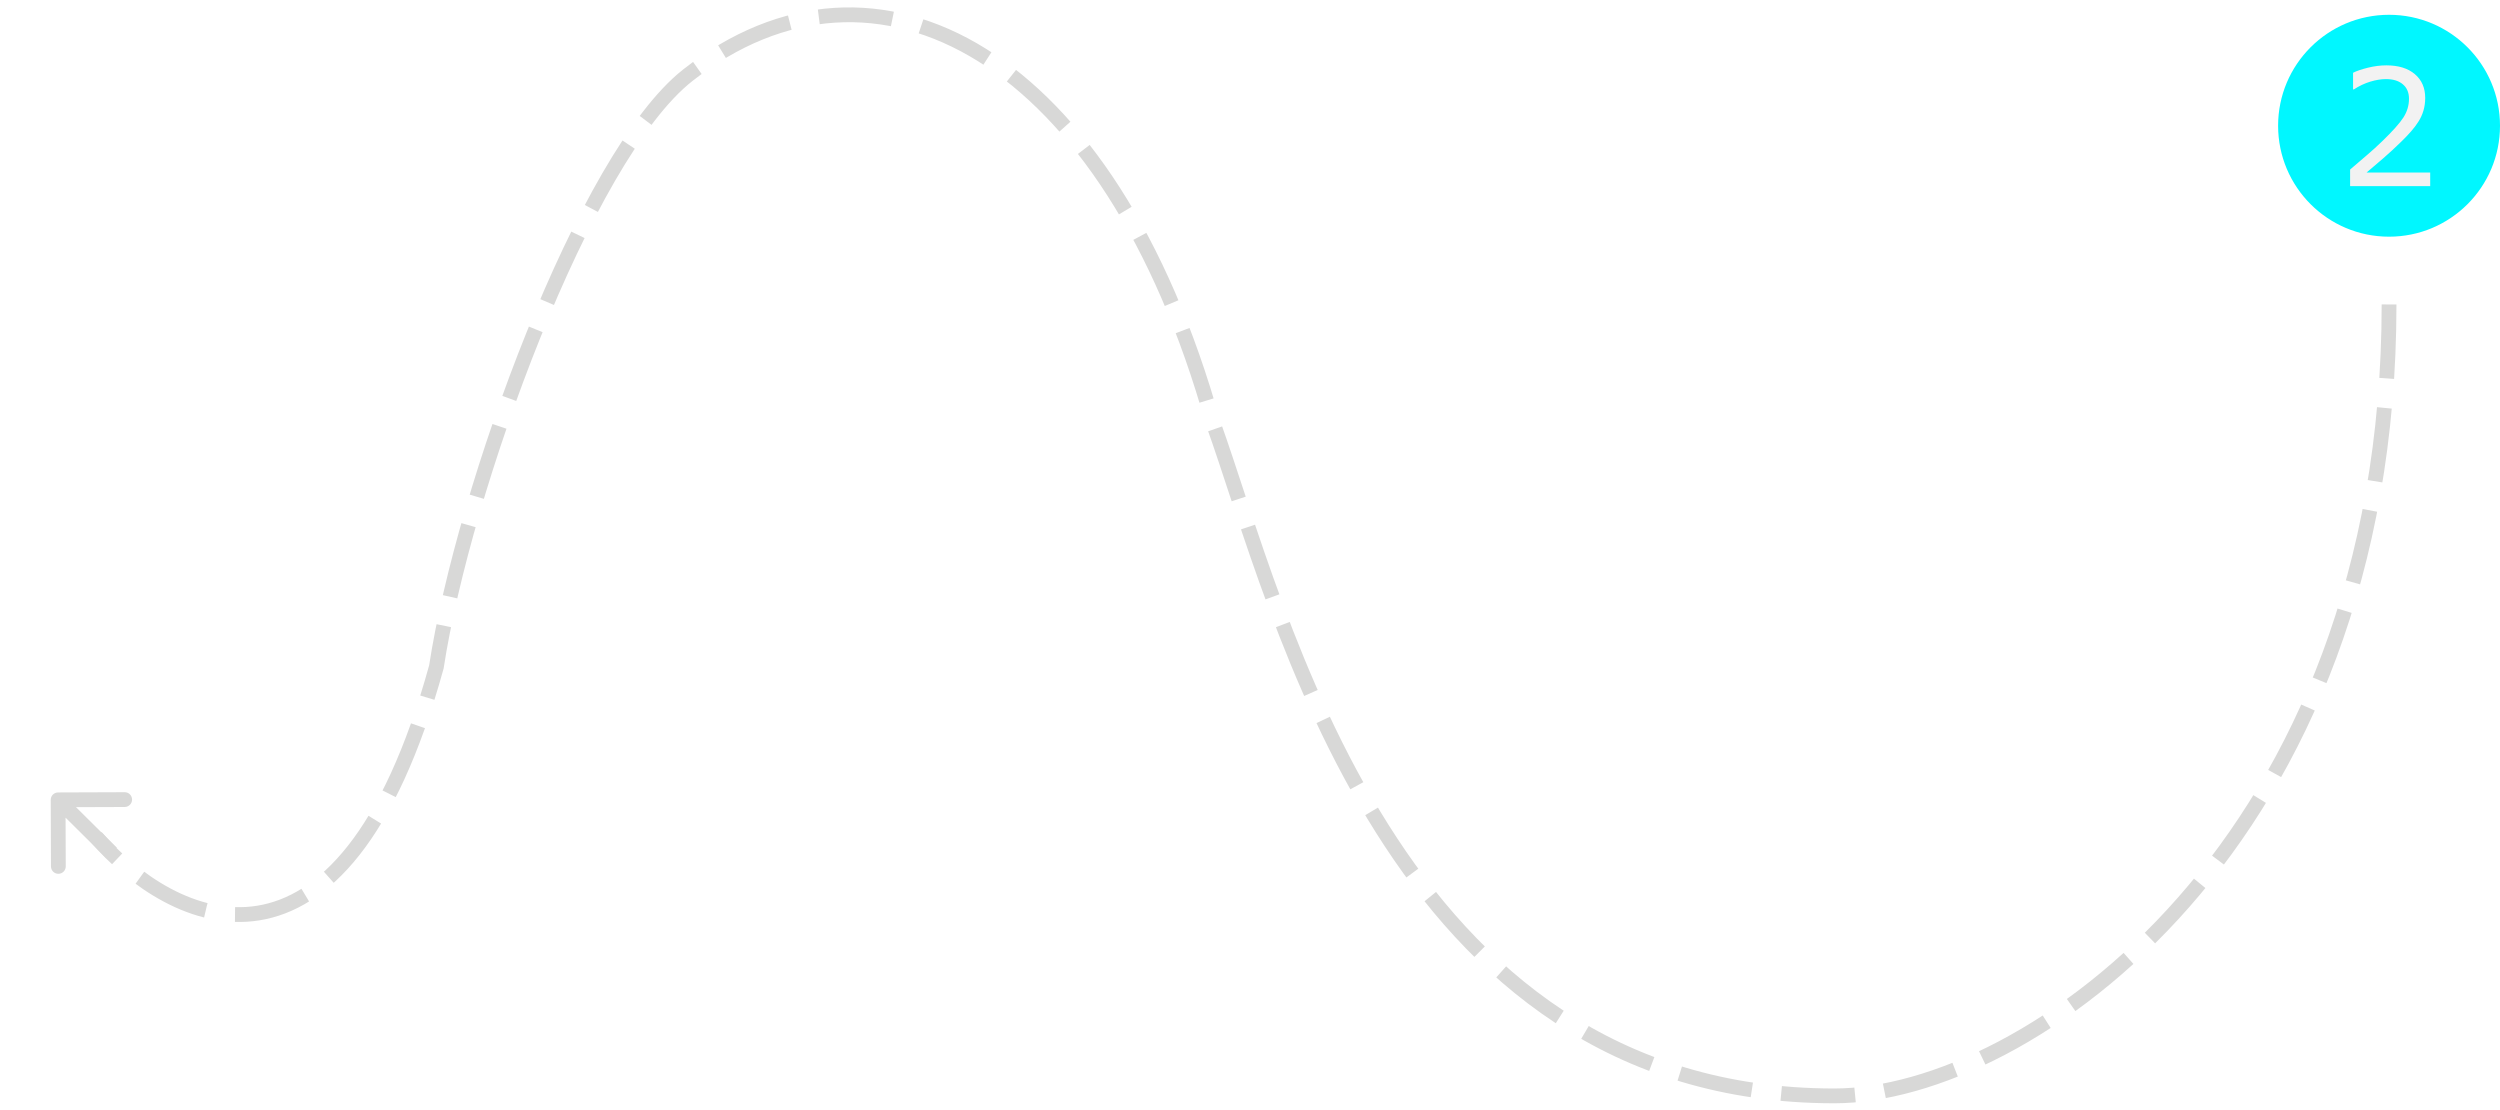
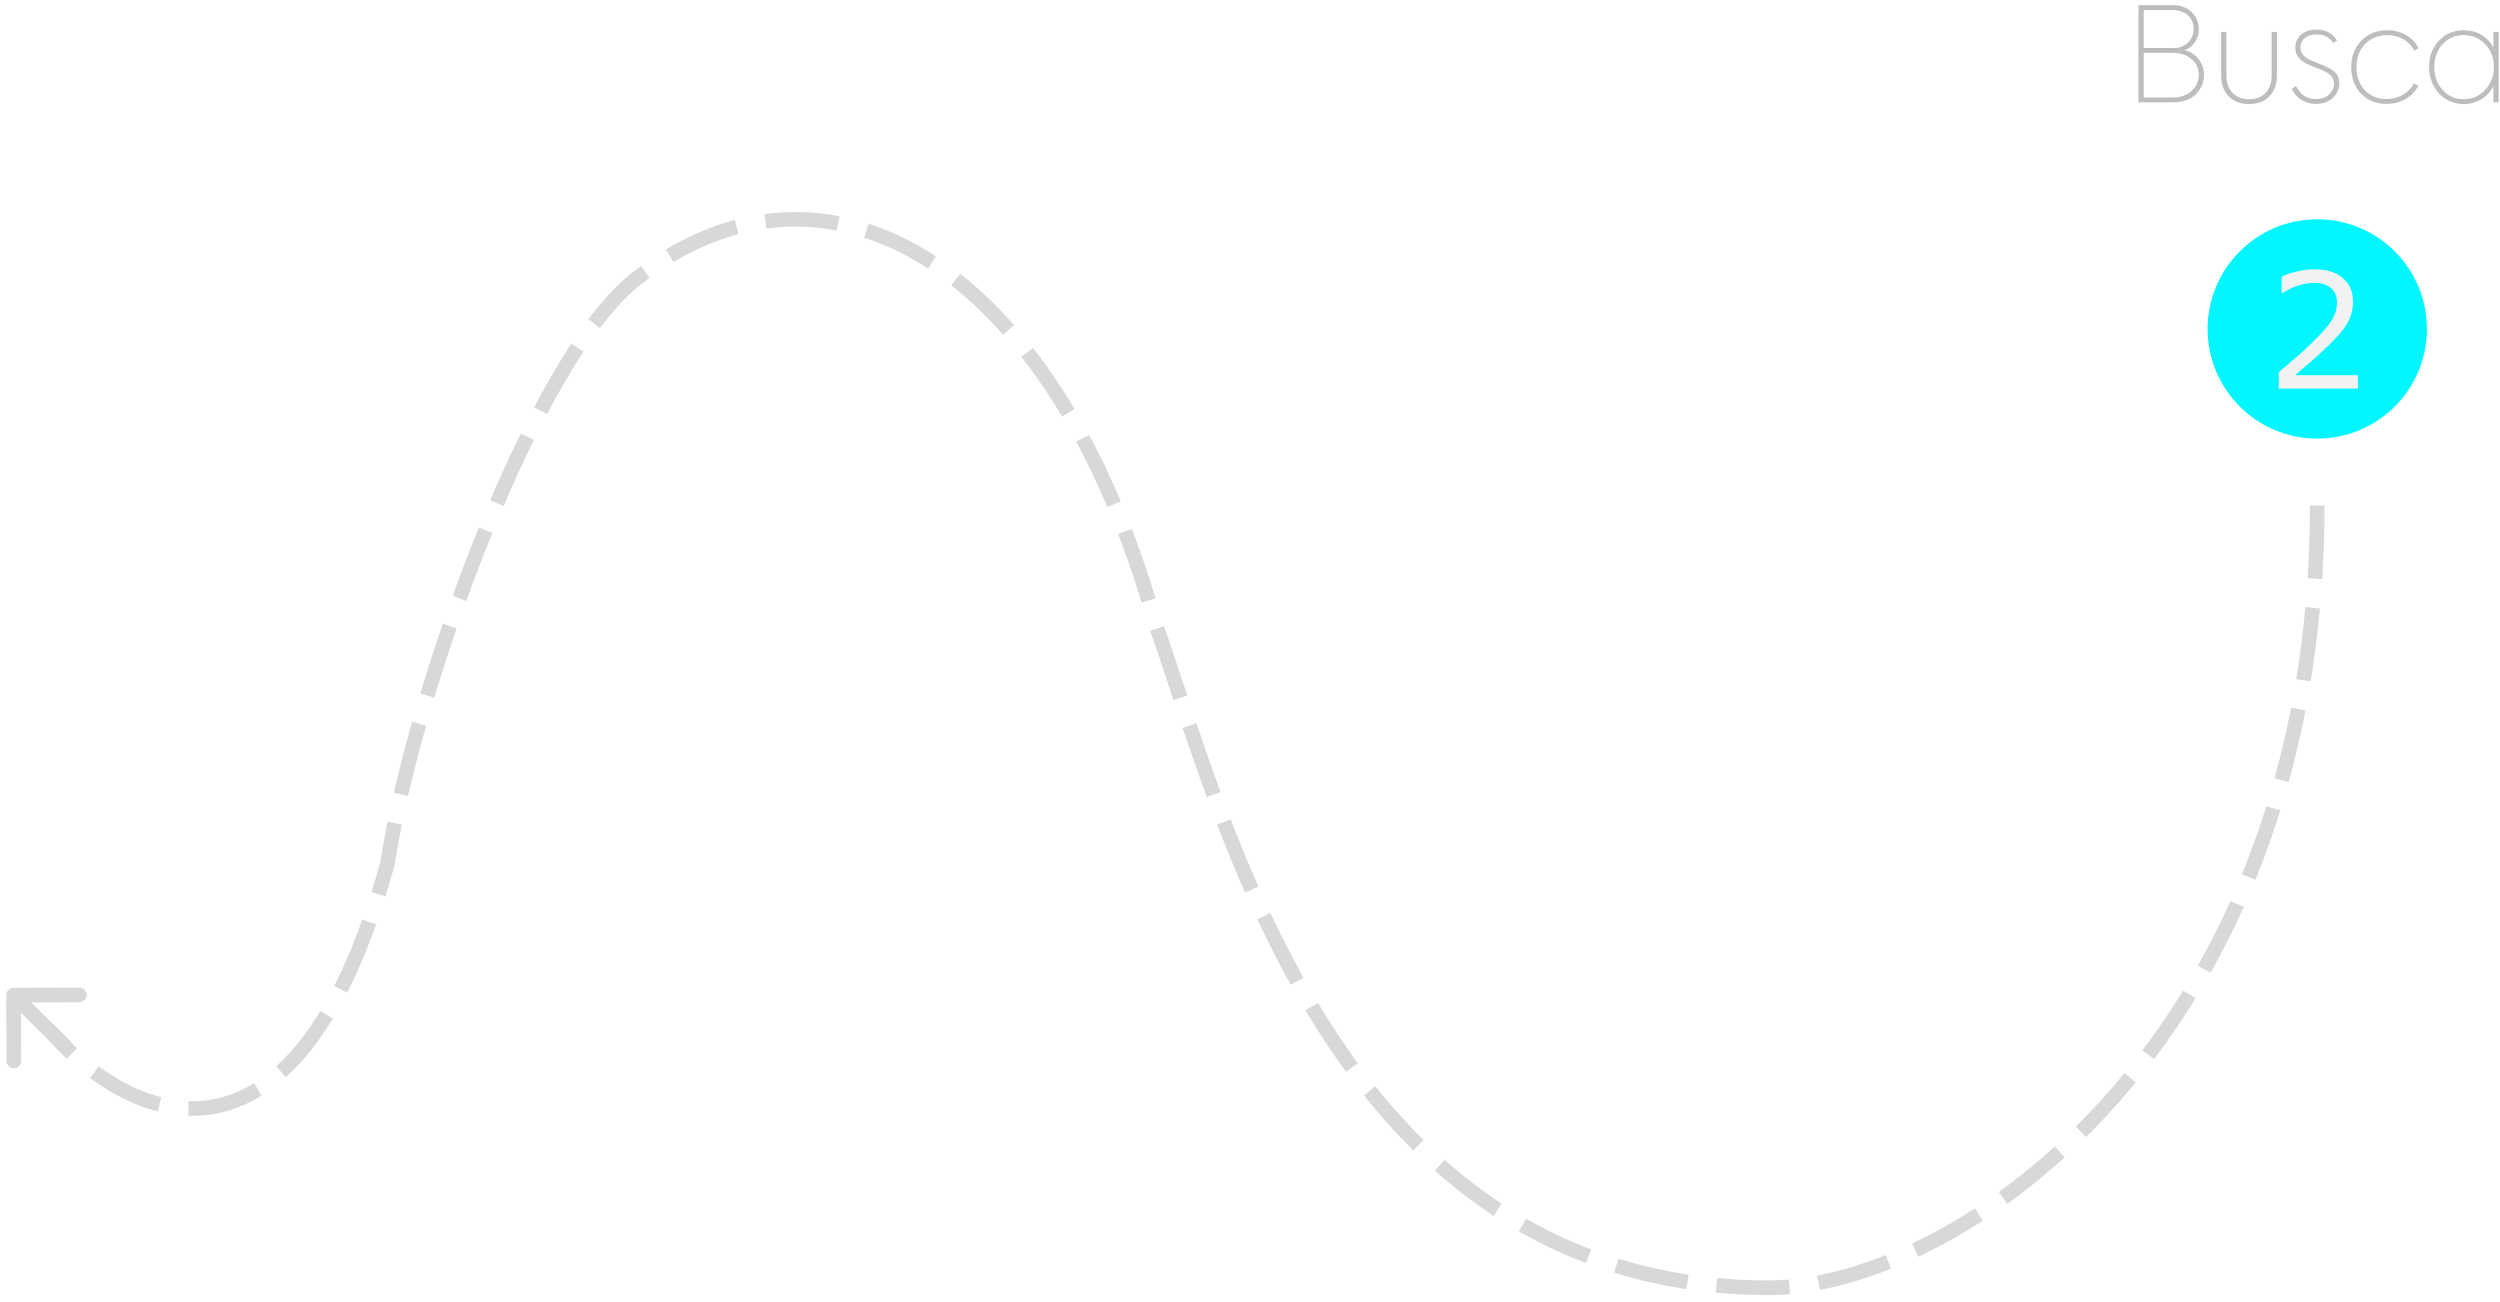
- <svg xmlns="http://www.w3.org/2000/svg" width="169" height="75" viewBox="0 0 169 75" fill="none">
-   <path d="M161.5 20.582C161.5 56.982 137 74.082 124 74.082C94 74.082 86.5 41.082 82 28.582C75 3.582 59.191 -4.889 46.5 5.082C39.5 10.582 31.333 33.082 29.5 45.082C23.1 68.282 11.5 62.416 6.5 56.582" stroke="#D8D8D7" stroke-dasharray="5 2" />
-   <circle cx="161.5" cy="8.5" r="7.5" fill="#00F7FF" />
-   <path d="M164.282 12.582H158.868V11.46C159.244 11.137 159.62 10.815 159.996 10.493C160.376 10.171 160.728 9.85 161.054 9.531C161.742 8.865 162.213 8.337 162.467 7.947C162.721 7.553 162.848 7.129 162.848 6.674C162.848 6.259 162.71 5.934 162.435 5.702C162.162 5.465 161.781 5.347 161.291 5.347C160.965 5.347 160.612 5.405 160.232 5.519C159.853 5.634 159.482 5.809 159.121 6.045H159.067V4.918C159.321 4.792 159.66 4.678 160.082 4.574C160.508 4.47 160.92 4.418 161.317 4.418C162.137 4.418 162.78 4.617 163.246 5.014C163.711 5.408 163.944 5.943 163.944 6.62C163.944 6.925 163.904 7.209 163.826 7.474C163.75 7.736 163.638 7.984 163.487 8.221C163.348 8.443 163.183 8.661 162.993 8.876C162.807 9.091 162.58 9.329 162.311 9.59C161.928 9.966 161.532 10.332 161.124 10.686C160.716 11.037 160.334 11.363 159.98 11.664H164.282V12.582Z" fill="#F2F2F2" />
-   <path d="M3.927 53.569C3.65 53.57 3.427 53.795 3.429 54.071L3.445 58.571C3.446 58.847 3.671 59.07 3.947 59.069C4.223 59.068 4.446 58.844 4.445 58.567L4.43 54.567L8.43 54.553C8.706 54.551 8.929 54.327 8.928 54.051C8.927 53.775 8.703 53.551 8.427 53.553L3.927 53.569ZM7.9 57.306L4.281 53.714L3.576 54.424L7.195 58.016L7.9 57.306Z" fill="#D8D8D7" />
+ <svg xmlns="http://www.w3.org/2000/svg" width="171" height="89" viewBox="0 0 171 89" fill="none">
+   <path d="M158.5 34.582C158.5 70.982 134 88.082 121 88.082C91 88.082 83.5 55.082 79 42.582C72 17.582 56.191 9.111 43.5 19.082C36.5 24.582 28.333 47.082 26.5 59.082C20.1 82.282 8.5 76.415 3.5 70.582" stroke="#D8D8D7" stroke-dasharray="5 2" />
+   <circle cx="158.5" cy="22.5" r="7.5" fill="#00F7FF" />
+   <path d="M161.282 26.582H155.868V25.46C156.244 25.137 156.62 24.815 156.996 24.493C157.376 24.171 157.728 23.85 158.054 23.531C158.742 22.865 159.213 22.337 159.467 21.947C159.721 21.553 159.848 21.129 159.848 20.674C159.848 20.259 159.71 19.934 159.435 19.702C159.162 19.465 158.781 19.347 158.291 19.347C157.965 19.347 157.612 19.405 157.232 19.519C156.853 19.634 156.482 19.809 156.121 20.046H156.067V18.918C156.321 18.792 156.66 18.678 157.082 18.574C157.508 18.47 157.92 18.418 158.317 18.418C159.137 18.418 159.78 18.617 160.246 19.014C160.711 19.408 160.944 19.944 160.944 20.62C160.944 20.925 160.904 21.209 160.826 21.474C160.75 21.736 160.638 21.985 160.487 22.221C160.348 22.443 160.183 22.661 159.993 22.876C159.807 23.091 159.58 23.329 159.311 23.59C158.928 23.966 158.532 24.332 158.124 24.686C157.716 25.037 157.334 25.363 156.98 25.664H161.282V26.582Z" fill="#F2F2F2" />
+   <path d="M0.927 67.569C0.65 67.57 0.427 67.795 0.428 68.071L0.445 72.571C0.446 72.847 0.671 73.07 0.947 73.069C1.223 73.068 1.446 72.844 1.445 72.567L1.43 68.567L5.43 68.552C5.706 68.552 5.929 68.327 5.928 68.051C5.927 67.775 5.703 67.552 5.427 67.552L0.927 67.569ZM4.9 71.306L1.281 67.714L0.576 68.424L4.195 72.016L4.9 71.306Z" fill="#D8D8D7" />
+   <path d="M149.42 3.427C149.834 3.535 150.158 3.745 150.392 4.057C150.632 4.369 150.752 4.726 150.752 5.128C150.752 5.638 150.566 6.079 150.194 6.451C149.828 6.817 149.297 7 148.601 7H146.27V0.349H148.538C149.144 0.349 149.603 0.511 149.915 0.835C150.239 1.159 150.401 1.546 150.401 1.996C150.401 2.326 150.311 2.623 150.131 2.887C149.951 3.151 149.714 3.331 149.42 3.427ZM148.511 0.682H146.63V3.283H148.691C149.075 3.283 149.396 3.16 149.654 2.914C149.912 2.662 150.041 2.347 150.041 1.969C150.041 1.579 149.906 1.267 149.636 1.033C149.372 0.799 148.997 0.682 148.511 0.682ZM146.63 6.667H148.61C149.132 6.667 149.558 6.523 149.888 6.235C150.224 5.935 150.392 5.563 150.392 5.119C150.392 4.675 150.224 4.312 149.888 4.03C149.558 3.754 149.141 3.616 148.637 3.616H146.63V6.667ZM153.833 7.117C153.257 7.117 152.792 6.94 152.438 6.586C152.096 6.226 151.925 5.749 151.925 5.155V2.185H152.285V5.146C152.285 5.65 152.423 6.049 152.699 6.343C152.981 6.637 153.359 6.784 153.833 6.784C154.319 6.784 154.697 6.64 154.967 6.352C155.243 6.058 155.381 5.653 155.381 5.137V2.185H155.741V5.155C155.741 5.755 155.57 6.232 155.228 6.586C154.892 6.94 154.427 7.117 153.833 7.117ZM158.423 7.108C158.057 7.108 157.727 7.021 157.433 6.847C157.139 6.667 156.911 6.406 156.749 6.064L157.055 5.893C157.343 6.481 157.793 6.775 158.405 6.775C158.765 6.775 159.062 6.673 159.296 6.469C159.53 6.265 159.647 6.016 159.647 5.722C159.647 5.518 159.587 5.35 159.467 5.218C159.353 5.08 159.173 4.954 158.927 4.84C158.861 4.804 158.669 4.726 158.351 4.606C158.129 4.522 157.946 4.444 157.802 4.372C157.268 4.108 157.001 3.739 157.001 3.265C157.001 2.905 157.13 2.608 157.388 2.374C157.652 2.14 158.003 2.023 158.441 2.023C159.077 2.023 159.548 2.272 159.854 2.77L159.593 2.95C159.359 2.554 158.981 2.356 158.459 2.356C158.117 2.356 157.847 2.44 157.649 2.608C157.451 2.77 157.352 2.986 157.352 3.256C157.352 3.604 157.559 3.88 157.973 4.084C158.105 4.144 158.291 4.222 158.531 4.318C158.777 4.414 158.981 4.501 159.143 4.579C159.443 4.717 159.662 4.87 159.8 5.038C159.938 5.206 160.007 5.422 160.007 5.686C160.007 6.082 159.857 6.421 159.557 6.703C159.257 6.973 158.879 7.108 158.423 7.108ZM163.234 7.108C162.538 7.108 161.959 6.874 161.497 6.406C161.047 5.926 160.822 5.323 160.822 4.597C160.822 3.859 161.053 3.253 161.515 2.779C161.983 2.305 162.574 2.068 163.288 2.068C163.768 2.068 164.197 2.179 164.575 2.401C164.959 2.617 165.244 2.917 165.43 3.301L165.133 3.463C164.977 3.139 164.734 2.881 164.404 2.689C164.074 2.497 163.702 2.401 163.288 2.401C162.676 2.401 162.172 2.605 161.776 3.013C161.38 3.415 161.182 3.943 161.182 4.597C161.182 5.245 161.374 5.77 161.758 6.172C162.142 6.574 162.634 6.775 163.234 6.775C163.642 6.775 164.014 6.679 164.35 6.487C164.692 6.289 164.947 6.028 165.115 5.704L165.403 5.884C165.205 6.262 164.911 6.562 164.521 6.784C164.131 7 163.702 7.108 163.234 7.108ZM170.549 3.265V2.185H170.909V7H170.549V5.893C170.357 6.271 170.081 6.571 169.721 6.793C169.367 7.009 168.968 7.117 168.524 7.117C167.846 7.117 167.279 6.874 166.823 6.388C166.373 5.896 166.148 5.29 166.148 4.57C166.148 3.862 166.373 3.268 166.823 2.788C167.273 2.308 167.84 2.068 168.524 2.068C168.974 2.068 169.376 2.173 169.73 2.383C170.084 2.593 170.357 2.887 170.549 3.265ZM168.515 6.784C169.115 6.784 169.607 6.568 169.991 6.136C170.387 5.704 170.585 5.179 170.585 4.561C170.585 3.967 170.387 3.457 169.991 3.031C169.607 2.611 169.115 2.401 168.515 2.401C167.933 2.401 167.453 2.608 167.075 3.022C166.697 3.436 166.508 3.955 166.508 4.579C166.508 5.209 166.697 5.734 167.075 6.154C167.453 6.574 167.933 6.784 168.515 6.784Z" fill="#BDBDBD" />
</svg>
